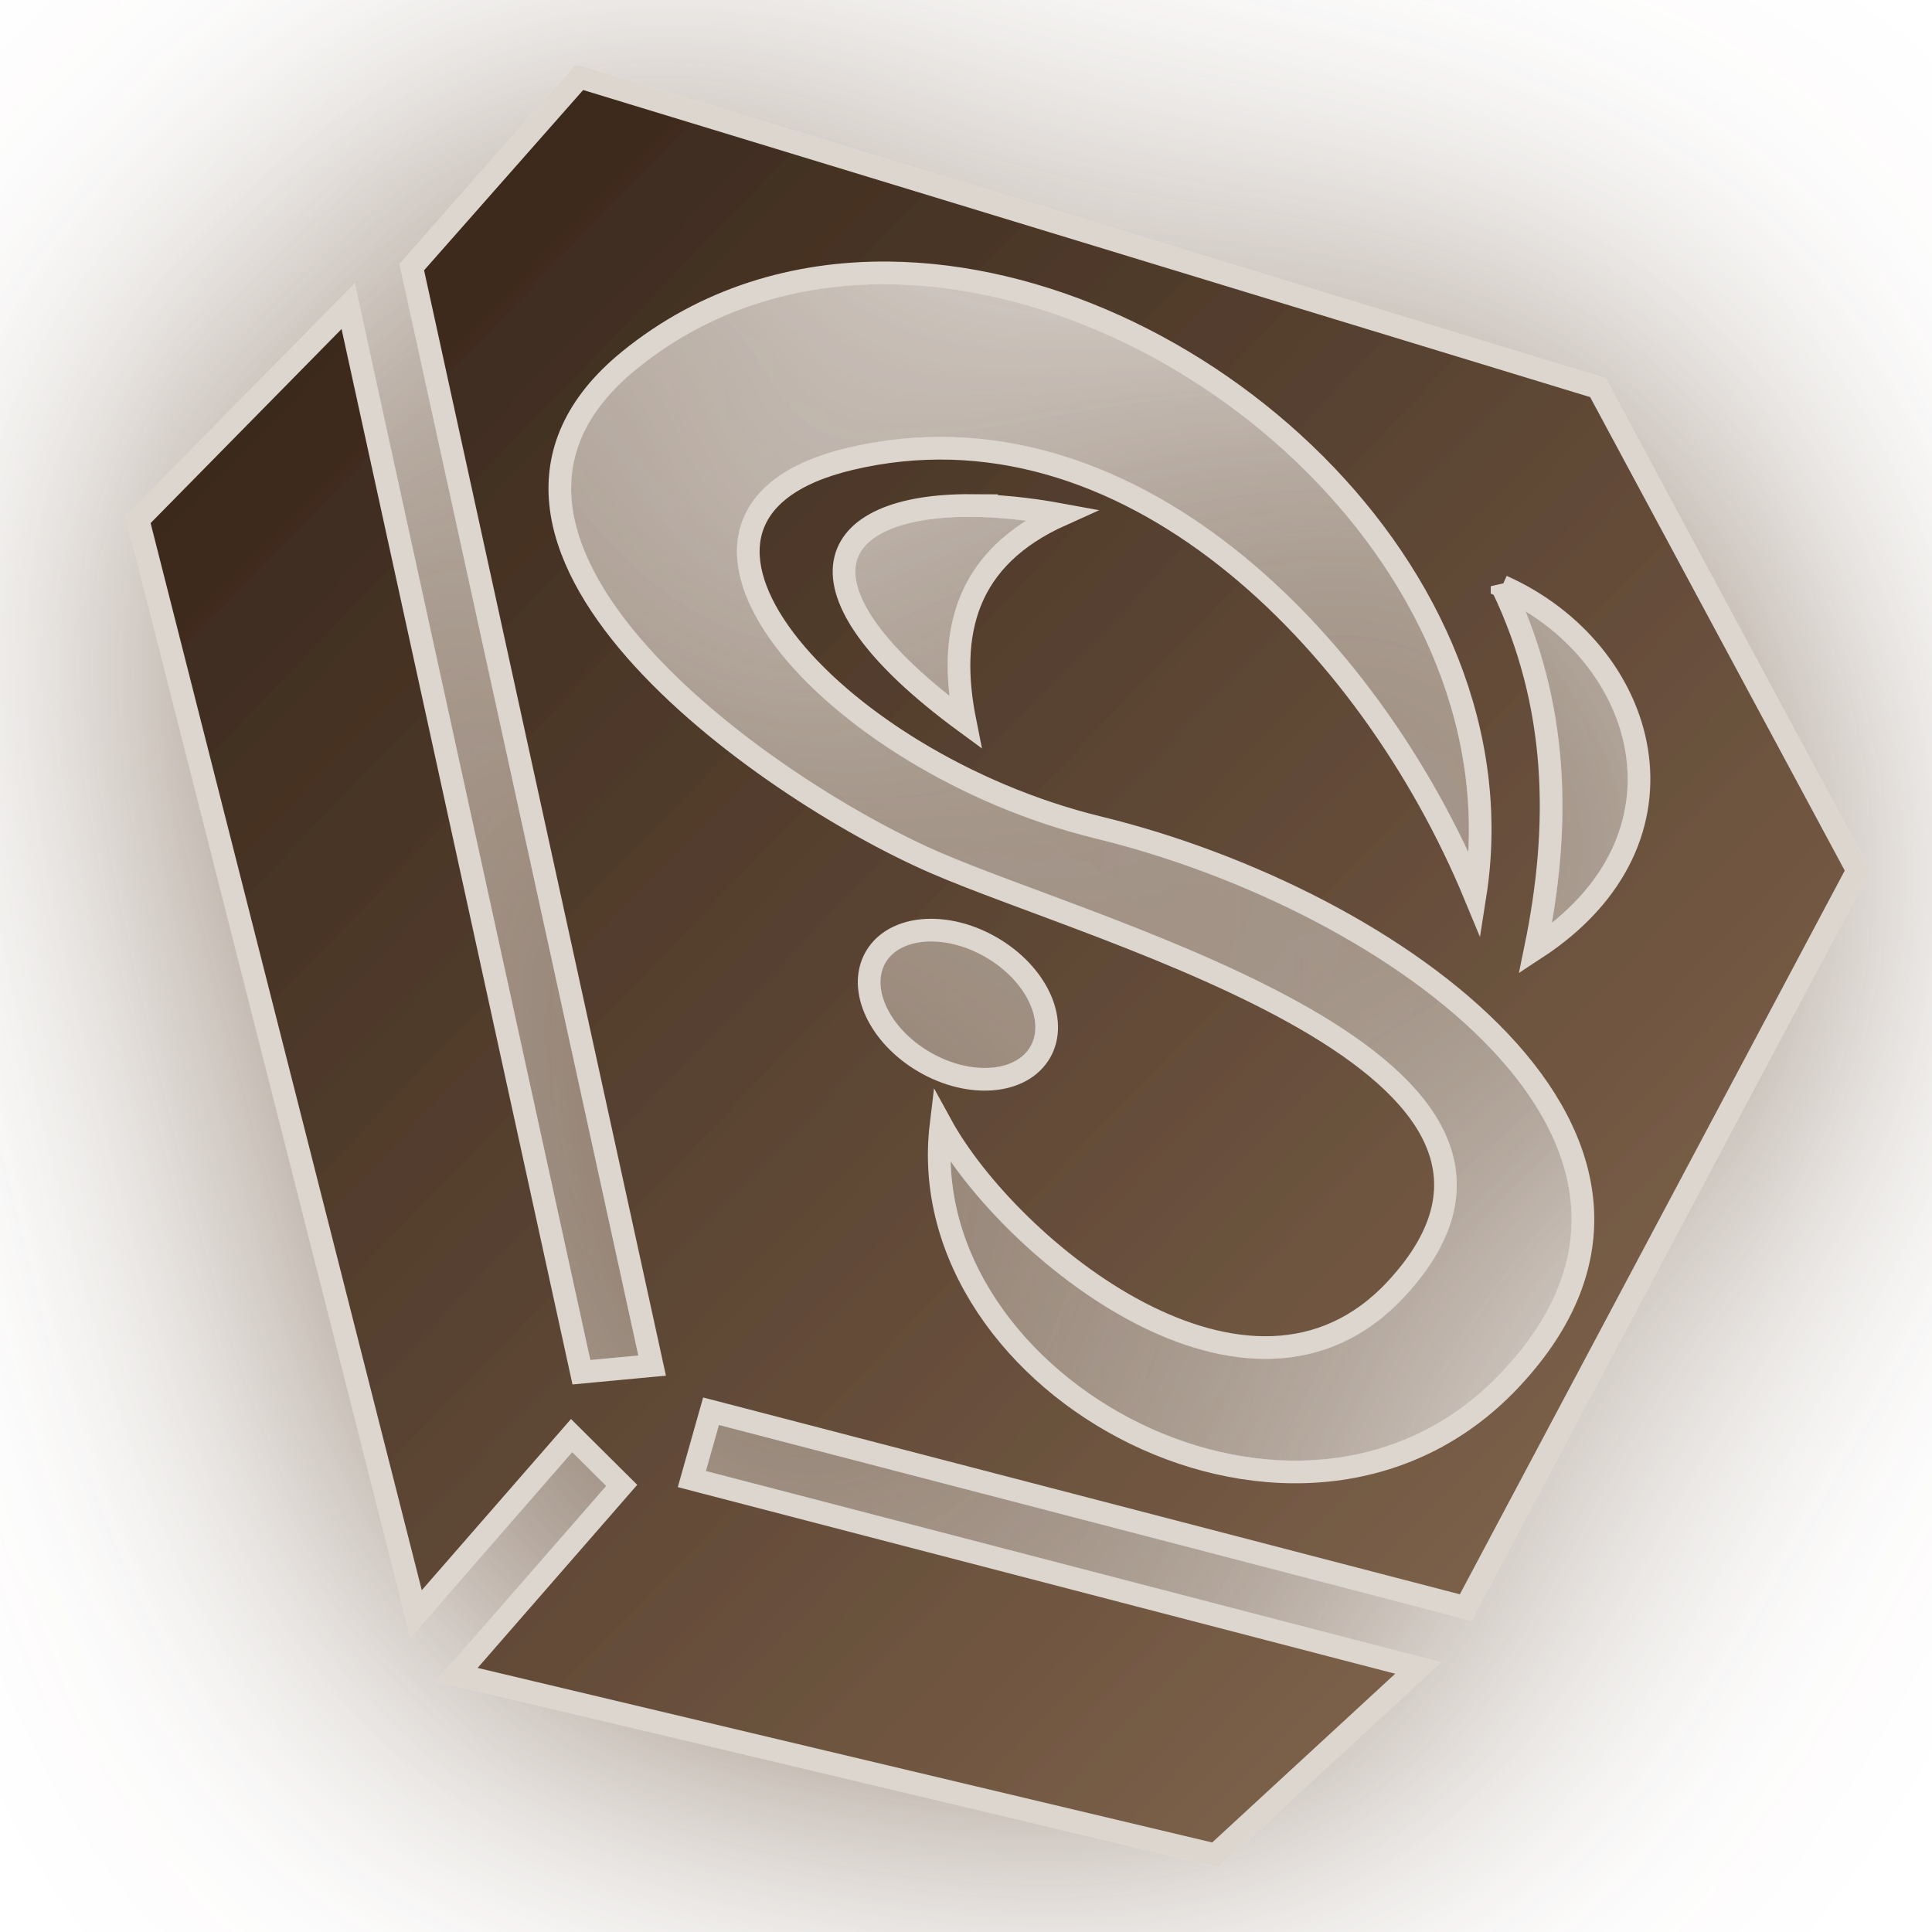
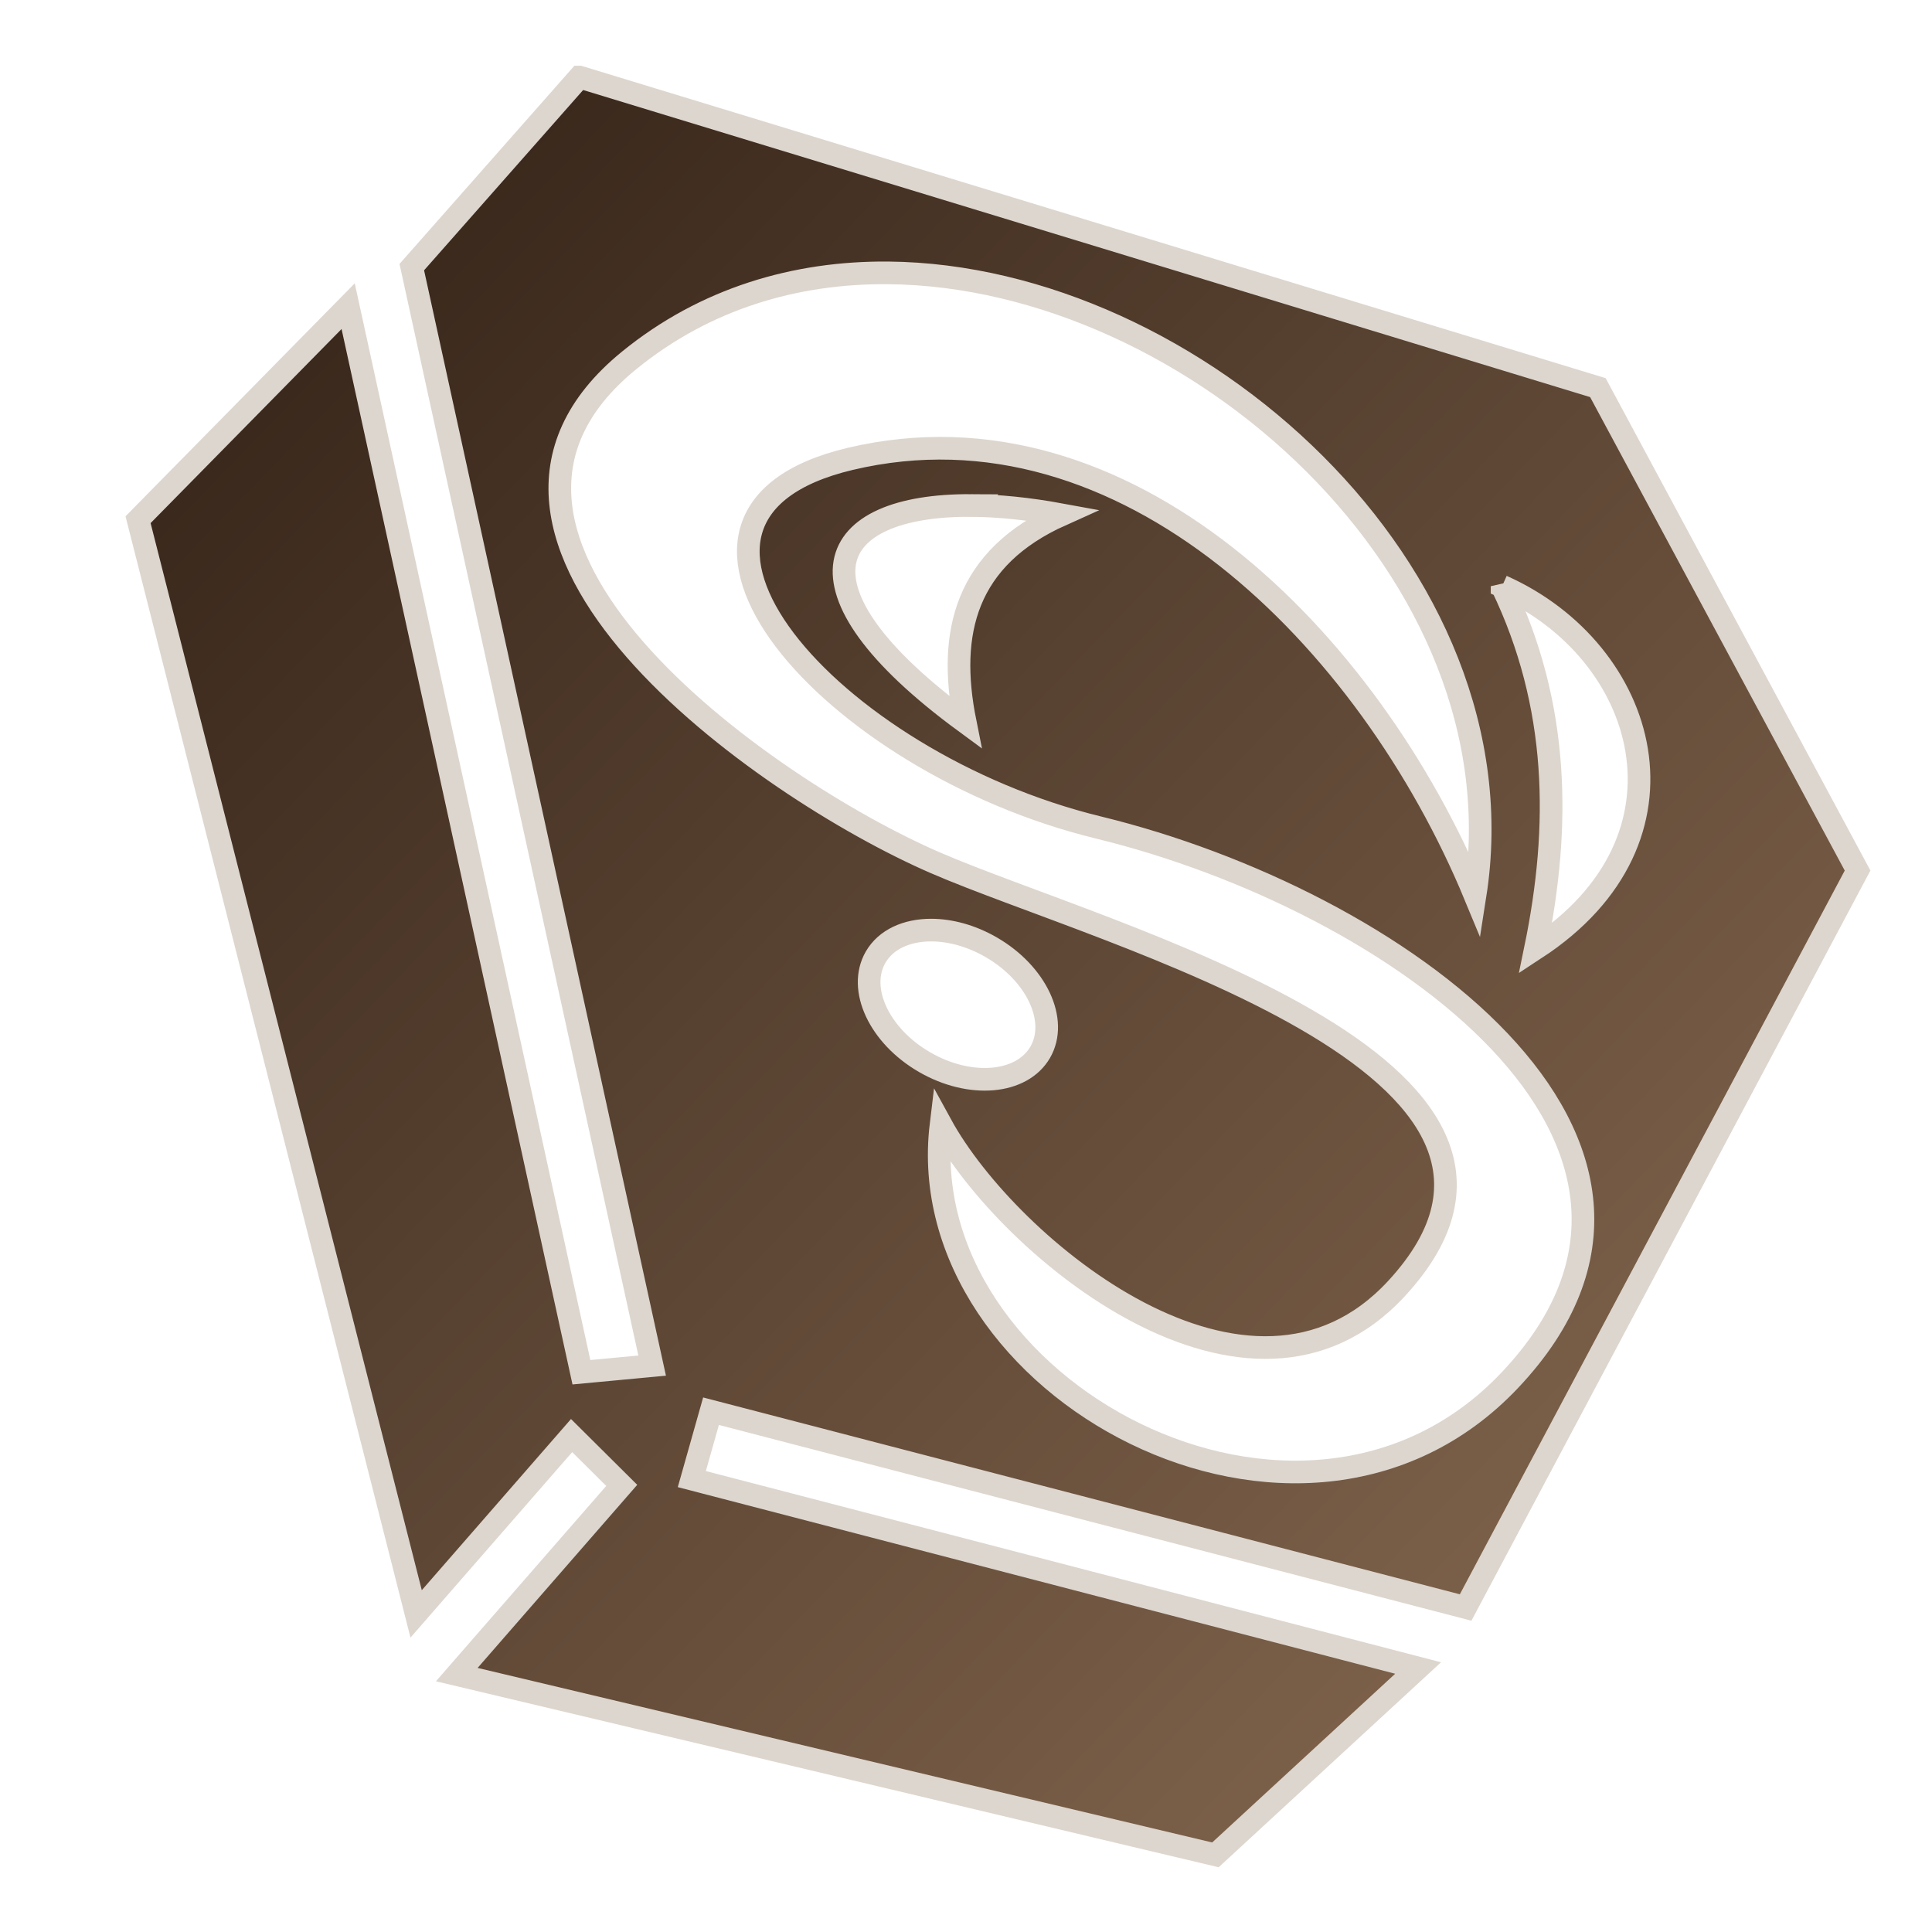
<svg xmlns="http://www.w3.org/2000/svg" viewBox="0 0 512 512">
  <defs>
-     <filter id="shadow-1" height="300%" width="300%" x="-100%" y="-100%">
-       <feFlood flood-color="rgba(133, 113, 96, 1)" result="flood" />
-       <feComposite in="flood" in2="SourceGraphic" operator="atop" result="composite" />
-       <feGaussianBlur in="composite" stdDeviation="50" result="blur" />
-       <feOffset dx="0" dy="0" result="offset" />
-       <feComposite in="SourceGraphic" in2="offset" operator="over" />
-     </filter>
-     <linearGradient x1="0" x2="1" y1="0" y2="1" id="gradient-1">
+     <linearGradient x1="0" x2="1" y1="0" y2="1" id="lorc-rune-stone-gradient-1">
      <stop offset="0%" stop-color="#2e1e14" stop-opacity="1" />
      <stop offset="100%" stop-color="#8d6f55" stop-opacity="1" />
    </linearGradient>
  </defs>
  <g class="" style="" transform="translate(0,0)">
-     <path d="M153.568 20.424L109.13 70.79l63.696 291.11-18.746 1.758L92.266 81.143 36.588 137.73 110.28 427.7l41.2-47.26 13.286 13.2-43.715 50.147L322.1 491.56l53.714-49.52-192.472-50.067 5.084-17.99 199.982 52.023 103.87-195.3-68.82-127.98-269.888-82.302zm81.912 51.892c80.62.774 168.87 79.368 155.422 164.98-28.148-67.998-92.725-132.962-165.6-115.685-63.013 14.94-5.186 80.4 65.82 97.693C369.54 238.4 459.874 302.575 400.1 365.79c-55.167 58.34-159.148 2.03-150.717-67.73 17.855 32.638 81.77 85.592 120.695 43.436 54.56-59.084-77.733-93.542-122.27-112.883-45.846-19.903-138.904-86.006-81.083-133.1 20.11-16.38 44.074-23.433 68.753-23.197zm21.893 61.647c7.13.043 15.174.844 23.918 2.453-25.35 11.378-30.295 31.156-25.52 54.936-48.725-35.784-36.897-57.624 1.603-57.39zm140.693 21.39c38.708 17.26 53.486 66.86 8.854 96.036 6.68-32.38 6.314-64.494-8.854-96.038zM246.77 246.485c5.027.003 10.616 1.487 15.886 4.53 12.047 6.955 17.874 19.418 13.014 27.836-4.86 8.417-18.567 9.603-30.613 2.648-12.047-6.955-17.872-19.418-13.012-27.836 2.734-4.735 8.265-7.18 14.726-7.178z" fill="url(#gradient-1)" stroke="#ddd6ce" stroke-opacity="1" stroke-width="6" filter="url(#shadow-1)" />
+     <path d="M153.568 20.424L109.13 70.79l63.696 291.11-18.746 1.758L92.266 81.143 36.588 137.73 110.28 427.7l41.2-47.26 13.286 13.2-43.715 50.147L322.1 491.56l53.714-49.52-192.472-50.067 5.084-17.99 199.982 52.023 103.87-195.3-68.82-127.98-269.888-82.302zm81.912 51.892c80.62.774 168.87 79.368 155.422 164.98-28.148-67.998-92.725-132.962-165.6-115.685-63.013 14.94-5.186 80.4 65.82 97.693C369.54 238.4 459.874 302.575 400.1 365.79c-55.167 58.34-159.148 2.03-150.717-67.73 17.855 32.638 81.77 85.592 120.695 43.436 54.56-59.084-77.733-93.542-122.27-112.883-45.846-19.903-138.904-86.006-81.083-133.1 20.11-16.38 44.074-23.433 68.753-23.197zm21.893 61.647c7.13.043 15.174.844 23.918 2.453-25.35 11.378-30.295 31.156-25.52 54.936-48.725-35.784-36.897-57.624 1.603-57.39zm140.693 21.39c38.708 17.26 53.486 66.86 8.854 96.036 6.68-32.38 6.314-64.494-8.854-96.038zM246.77 246.485c5.027.003 10.616 1.487 15.886 4.53 12.047 6.955 17.874 19.418 13.014 27.836-4.86 8.417-18.567 9.603-30.613 2.648-12.047-6.955-17.872-19.418-13.012-27.836 2.734-4.735 8.265-7.18 14.726-7.178z" fill="url(#lorc-rune-stone-gradient-1)" stroke="#ddd6ce" stroke-opacity="1" stroke-width="6" />
  </g>
</svg>
